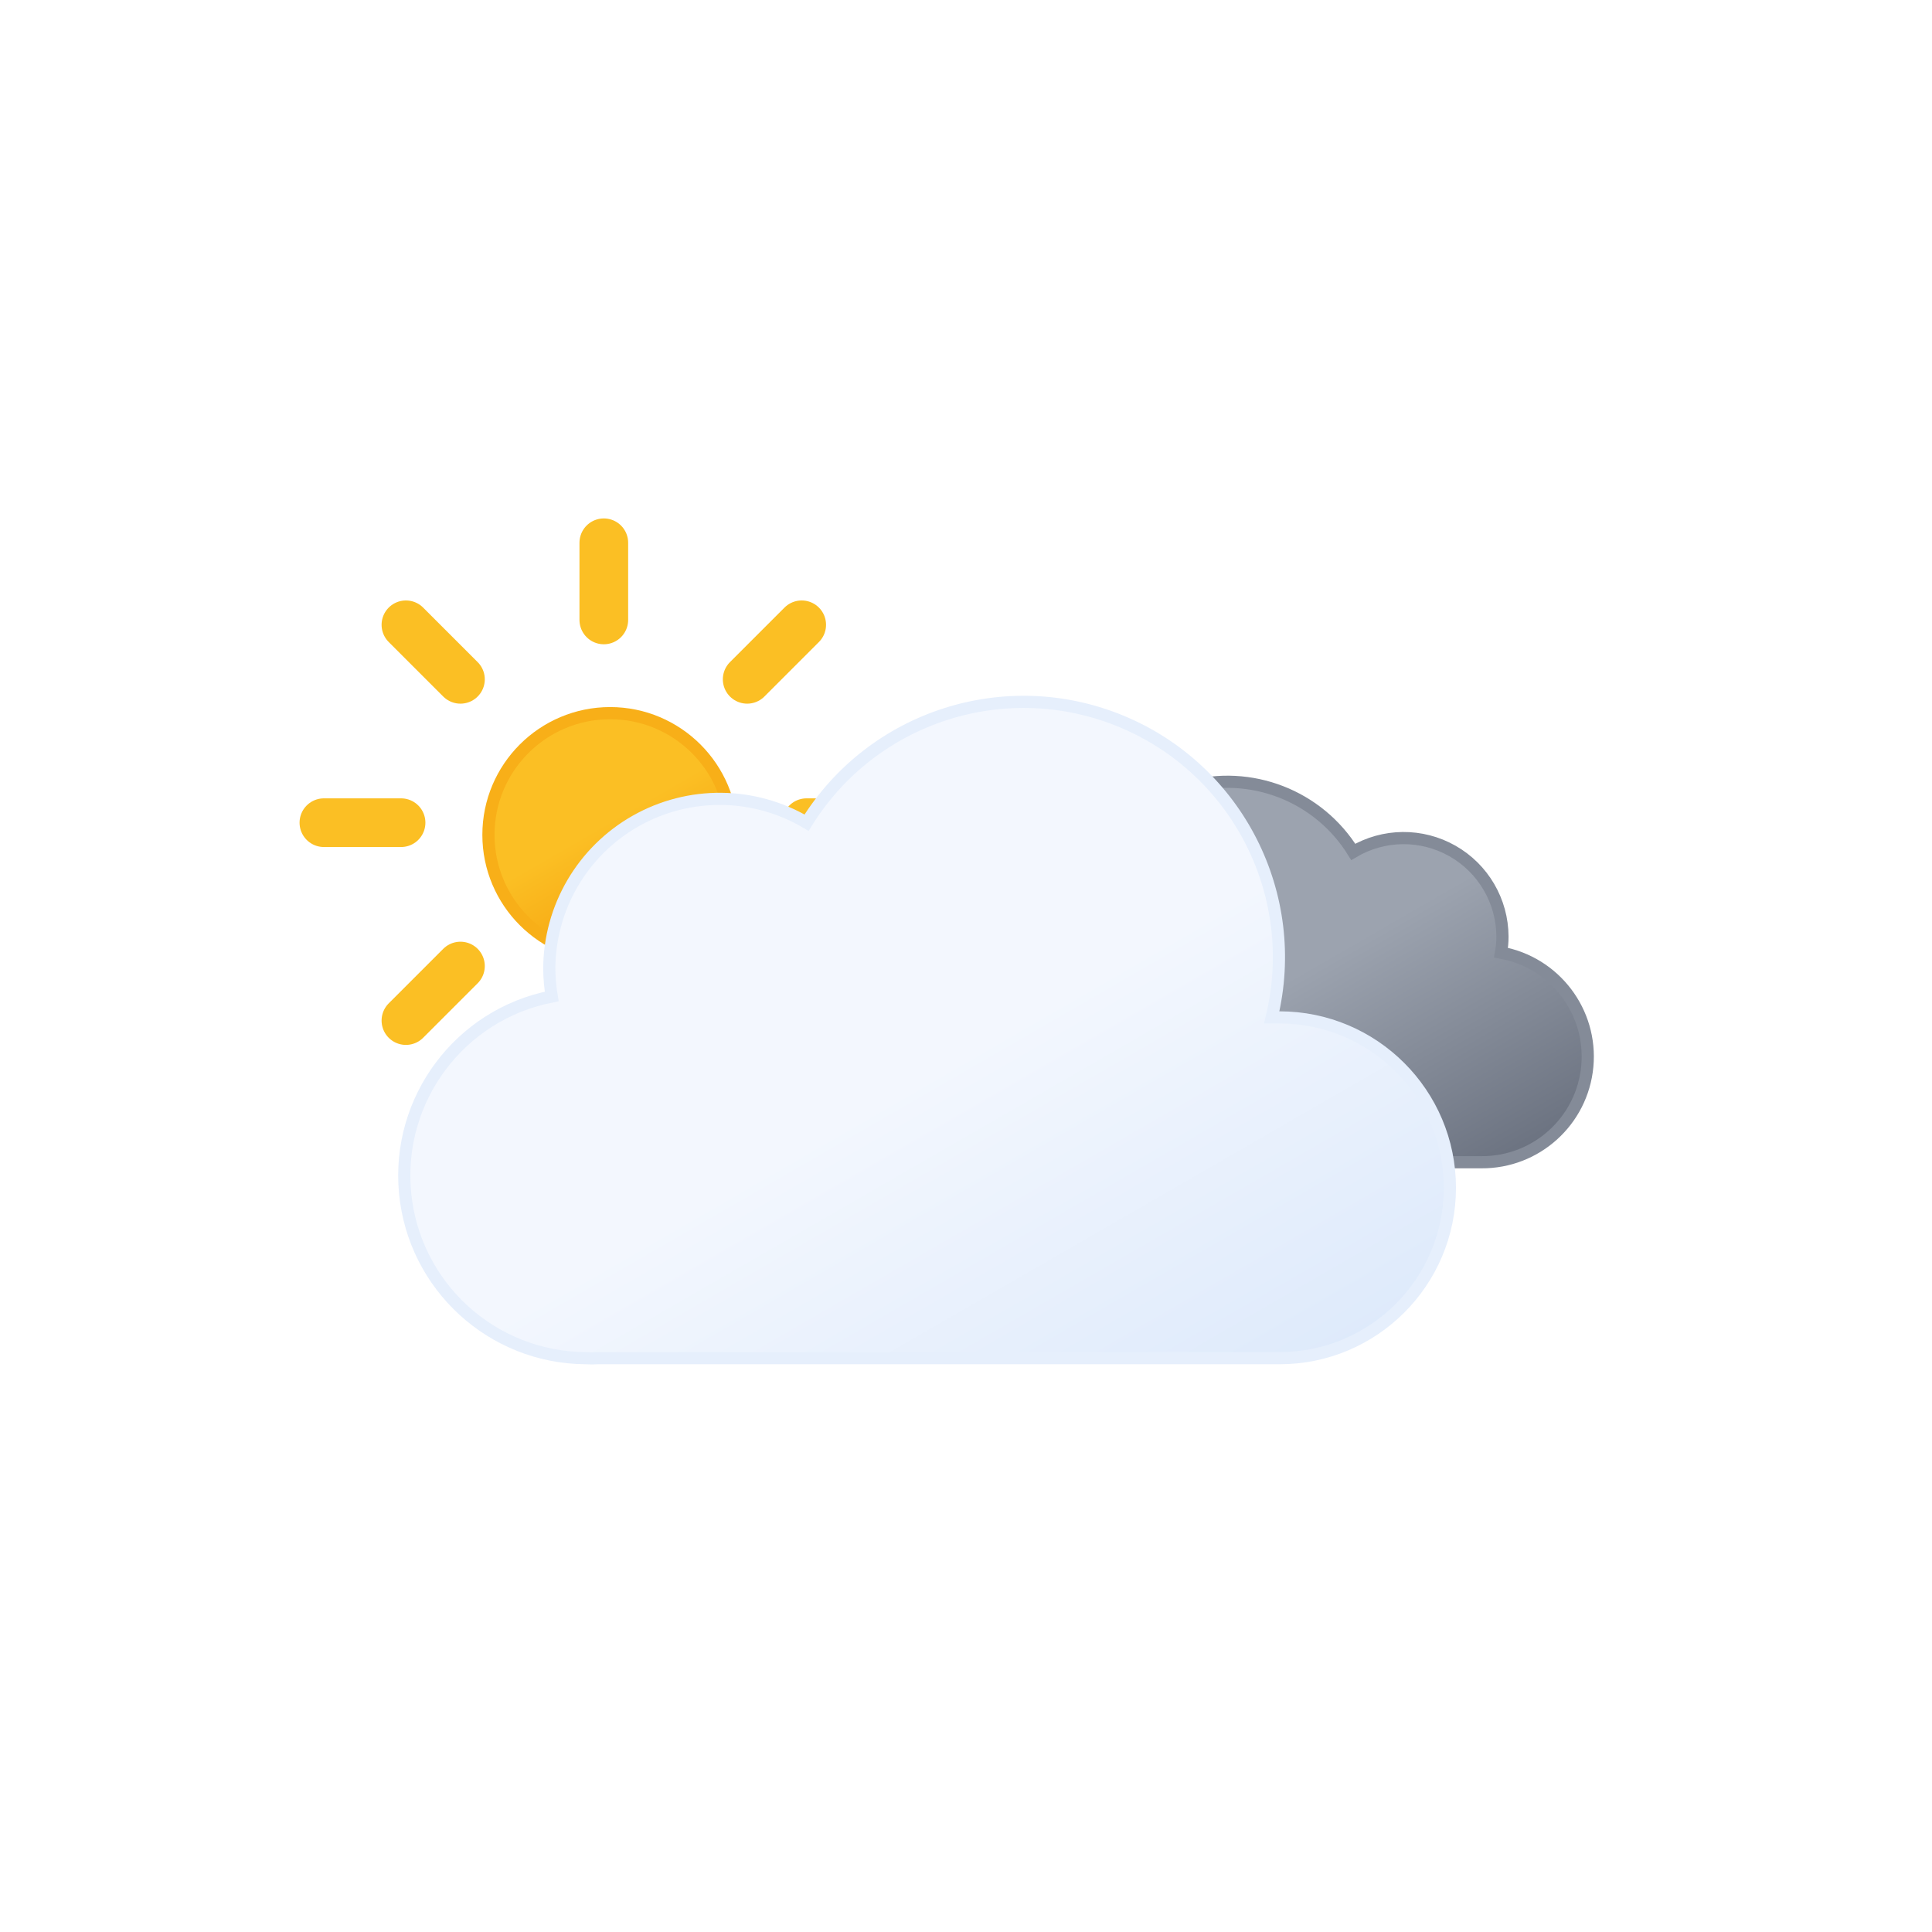
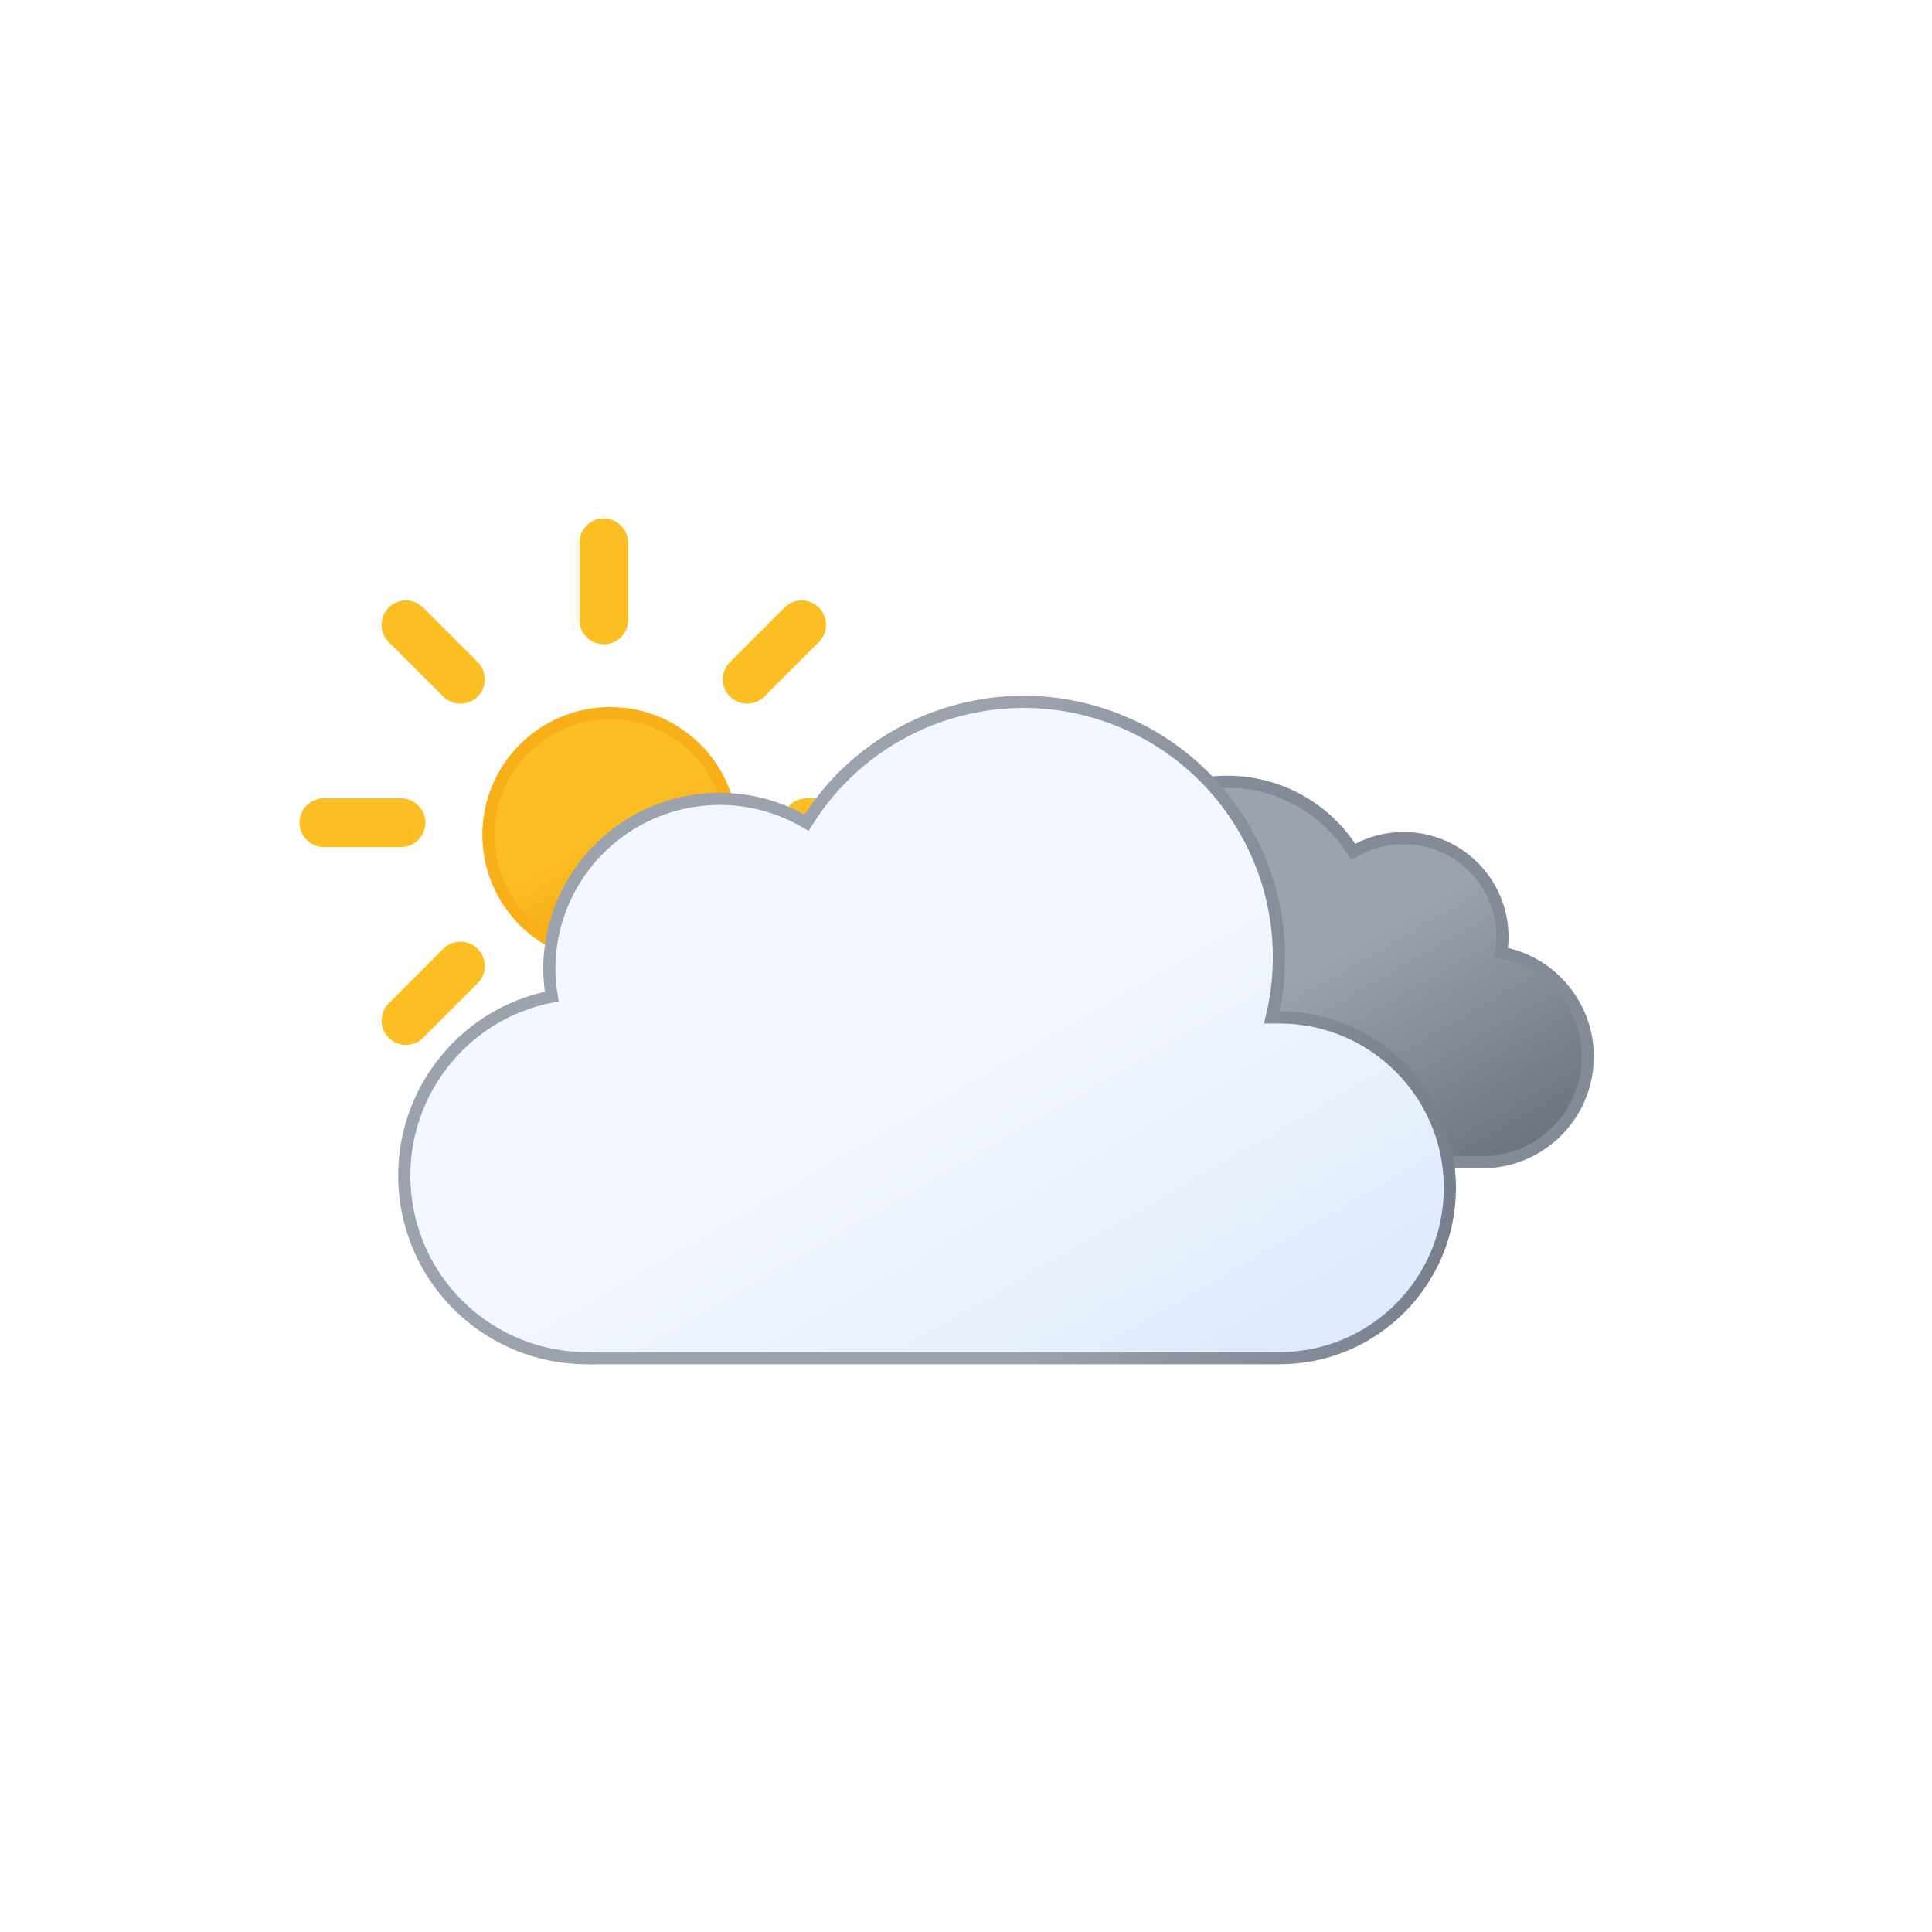
- <svg xmlns="http://www.w3.org/2000/svg" viewBox="0 0 79.374 79.374" version="1.1" id="svg33" width="300" height="300">
+ <svg xmlns="http://www.w3.org/2000/svg" xmlns:xlink="http://www.w3.org/1999/xlink" viewBox="0 0 79.374 79.374" version="1.1" id="svg33" width="300" height="300">
  <defs id="defs23">
    <linearGradient id="a" x1="16.5" y1="19.67" x2="21.5" y2="28.33" gradientUnits="userSpaceOnUse" gradientTransform="translate(6.067049,10.29862)">
      <stop offset="0" stop-color="#fbbf24" id="stop2" />
      <stop offset="0.45" stop-color="#fbbf24" id="stop4" />
      <stop offset="1" stop-color="#f59e0b" id="stop6" />
    </linearGradient>
    <linearGradient id="b" x1="40.76" y1="23" x2="50.83" y2="40.46" gradientUnits="userSpaceOnUse" gradientTransform="translate(6.067049,10.29862)">
      <stop offset="0" stop-color="#9ca3af" id="stop9" />
      <stop offset="0.45" stop-color="#9ca3af" id="stop11" />
      <stop offset="1" stop-color="#6b7280" id="stop13" />
    </linearGradient>
    <linearGradient id="c" x1="22.56" y1="21.96" x2="39.2" y2="50.8" gradientUnits="userSpaceOnUse" gradientTransform="translate(6.067049,10.29862)">
      <stop offset="0" stop-color="#f3f7fe" id="stop16" />
      <stop offset="0.45" stop-color="#f3f7fe" id="stop18" />
      <stop offset="1" stop-color="#deeafb" id="stop20" />
    </linearGradient>
+     <linearGradient xlink:href="#b" id="linearGradient842" x1="16.356" y1="42.321" x2="59.817" y2="42.321" gradientUnits="userSpaceOnUse" />
  </defs>
  <circle cx="25.067" cy="34.299" r="5" stroke="#f8af18" stroke-miterlimit="10" stroke-width="0.5" fill="url(#a)" id="circle25" style="fill:url(#a)" />
  <path d="m 24.807,25.469 v -3.17 m 0,23 v -3.17 m 5.89,-14.22 2.24,-2.24 m -16.26,16.26 2.24,-2.24 m 0,-11.78 -2.24,-2.24 m 16.26,16.26 -2.24,-2.24 m -17.39,-5.89 h 3.17 m 19.83,0 h -3.17" fill="none" stroke="#fbbf24" stroke-linecap="round" stroke-miterlimit="10" stroke-width="2" id="path27" />
  <path d="m 40.297,43.749 a 4.05,4.05 0 0 0 4.05,4 h 16.51 a 4.34,4.34 0 0 0 0.81,-8.61 3.52,3.52 0 0 0 0.06,-0.66 4.06,4.06 0 0 0 -6.13,-3.48 6.08,6.08 0 0 0 -11.25,3.19 6.34,6.34 0 0 0 0.18,1.46 h -0.18 a 4.05,4.05 0 0 0 -4.05,4.1 z" stroke="#848b98" stroke-miterlimit="10" stroke-width="0.5" fill="url(#b)" id="path29" style="fill:url(#b)" />
-   <path d="m 52.567,41.799 h -0.32 a 10.49,10.49 0 0 0 -19.11,-8 7,7 0 0 0 -10.57,6 7.21,7.21 0 0 0 0.1,1.14 7.5,7.5 0 0 0 1.4,14.86 4.19,4.19 0 0 0 0.5,0 v 0 h 28 a 7,7 0 0 0 0,-14 z" stroke="#e6effc" stroke-miterlimit="10" stroke-width="0.5" fill="url(#c)" id="path31" style="fill:url(#c)" />
+   <path d="m 52.567,41.799 h -0.32 a 10.49,10.49 0 0 0 -19.11,-8 7,7 0 0 0 -10.57,6 7.21,7.21 0 0 0 0.1,1.14 7.5,7.5 0 0 0 1.4,14.86 4.19,4.19 0 0 0 0.5,0 v 0 h 28 a 7,7 0 0 0 0,-14 z" stroke="#e6effc" stroke-miterlimit="10" stroke-width="0.5" fill="url(#c)" id="path31" style="fill:url(#c);stroke:url(#linearGradient842)" />
</svg>
